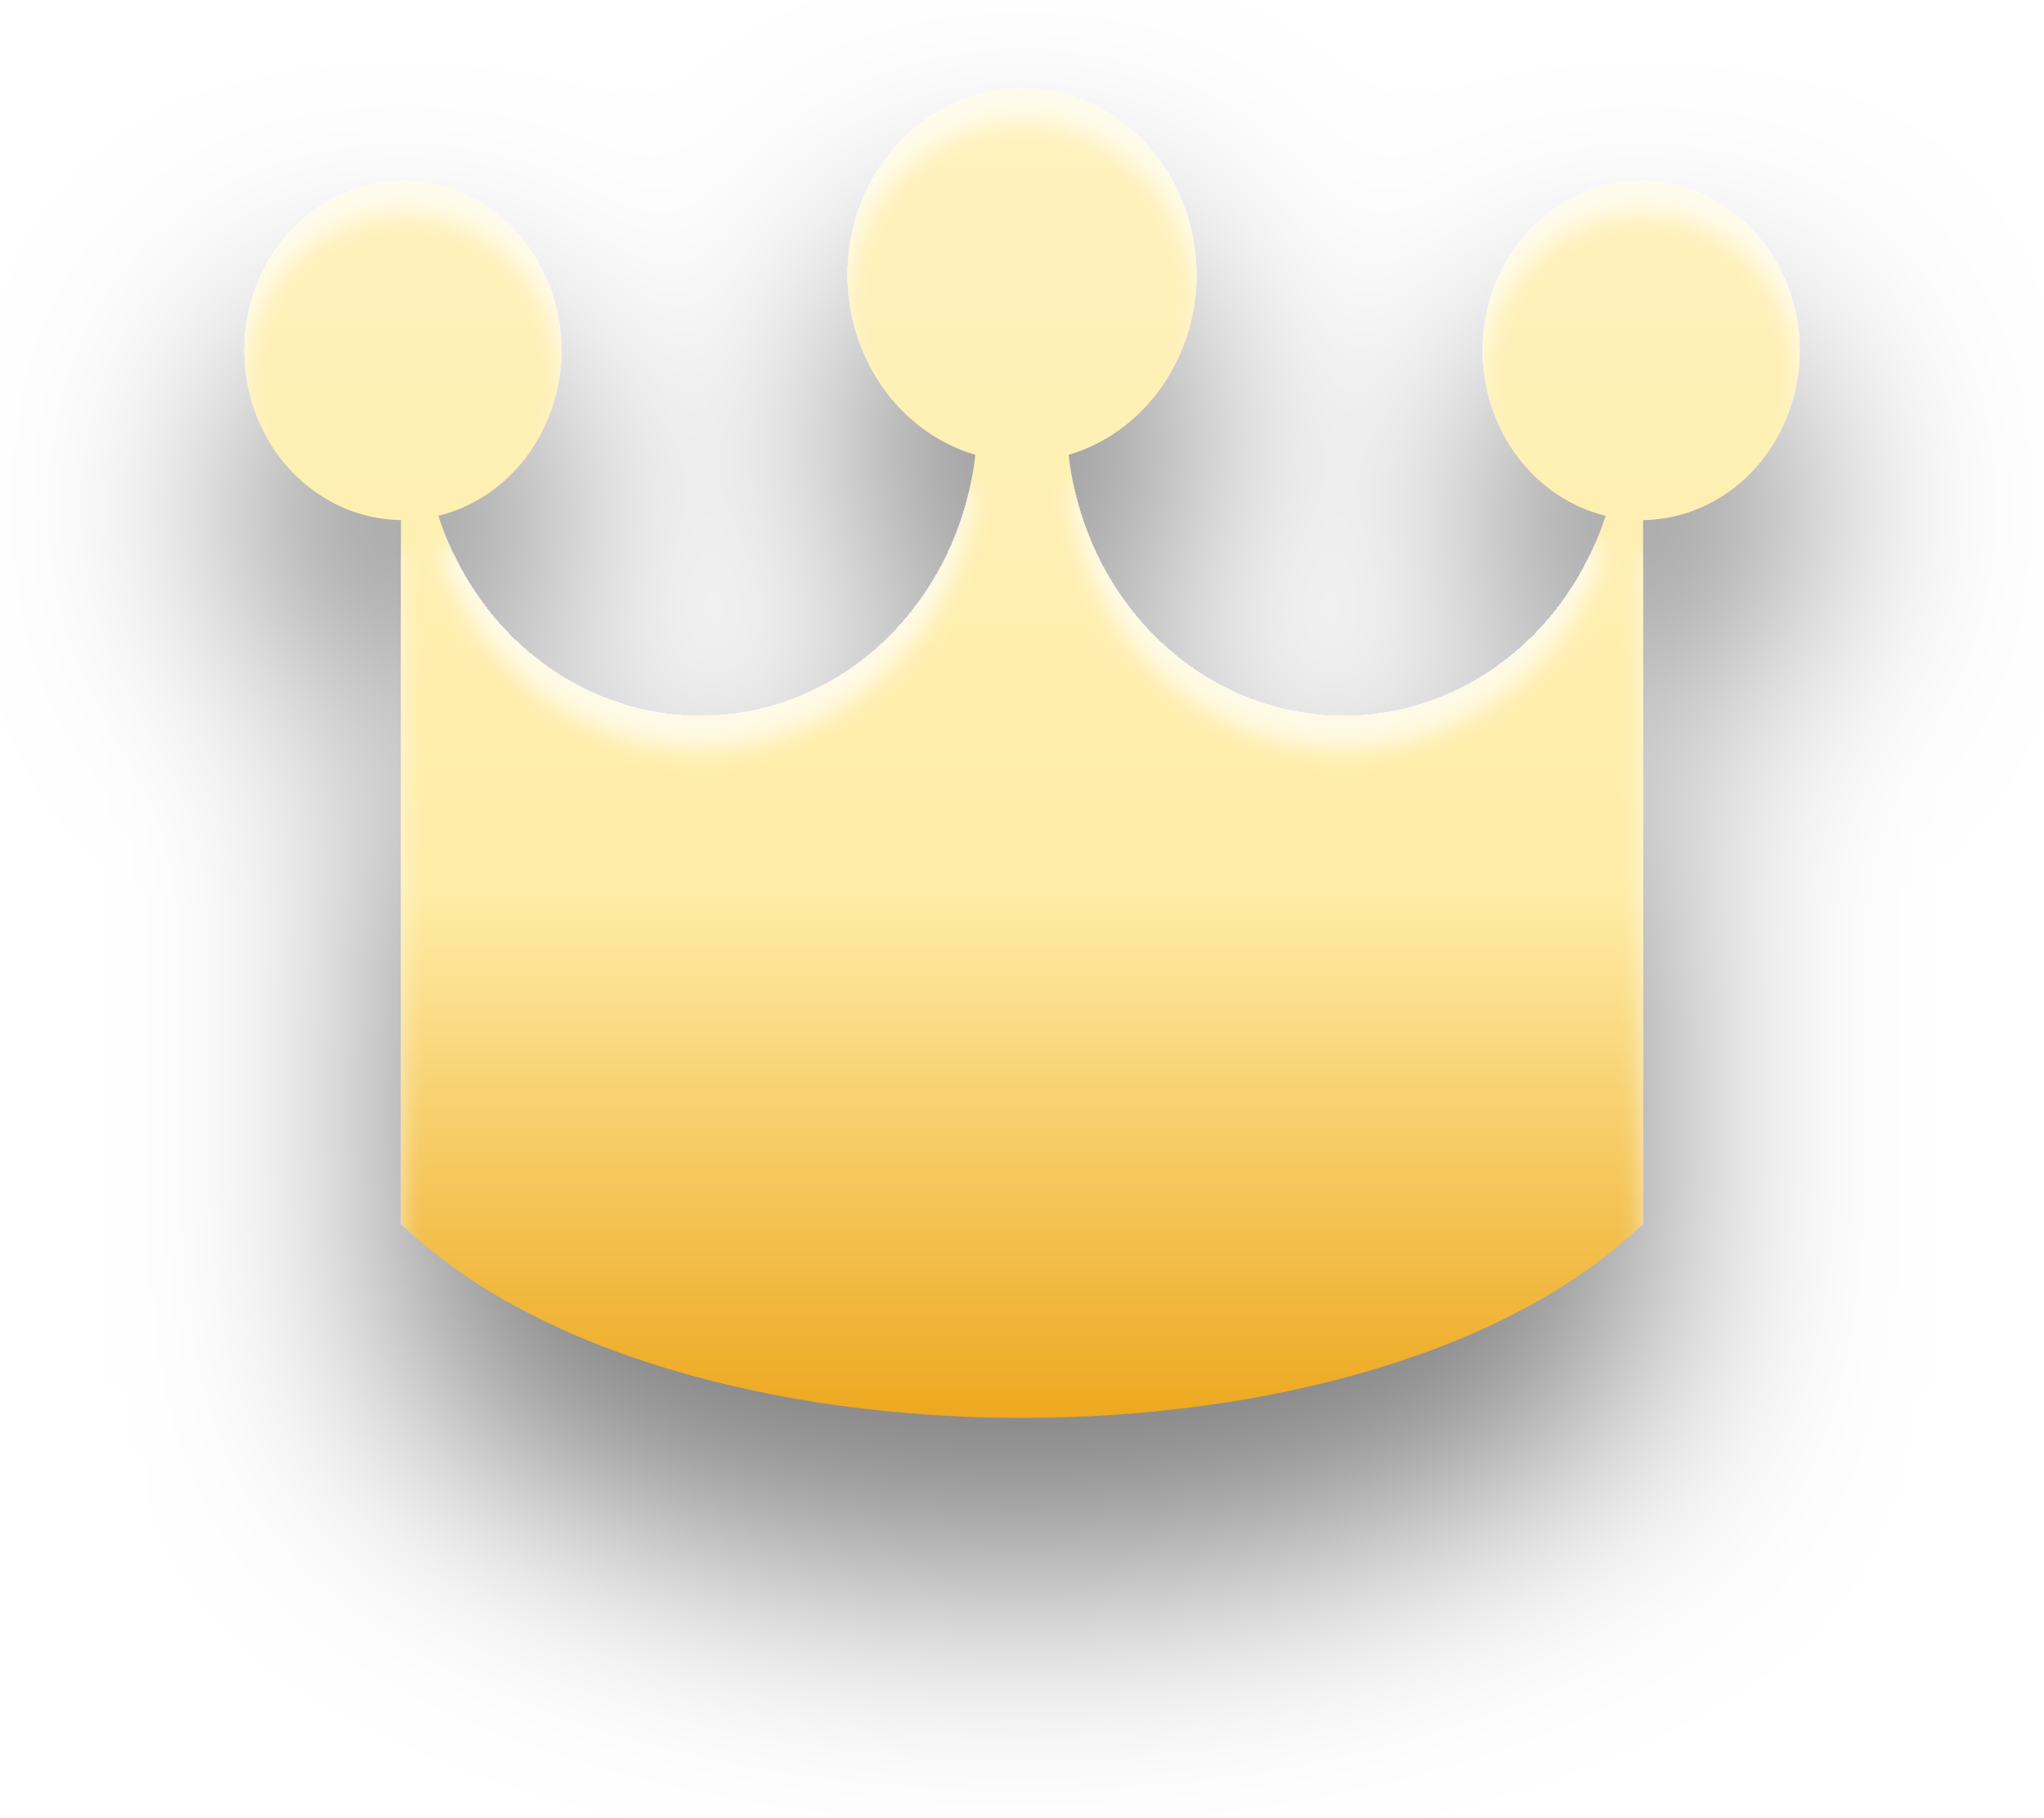
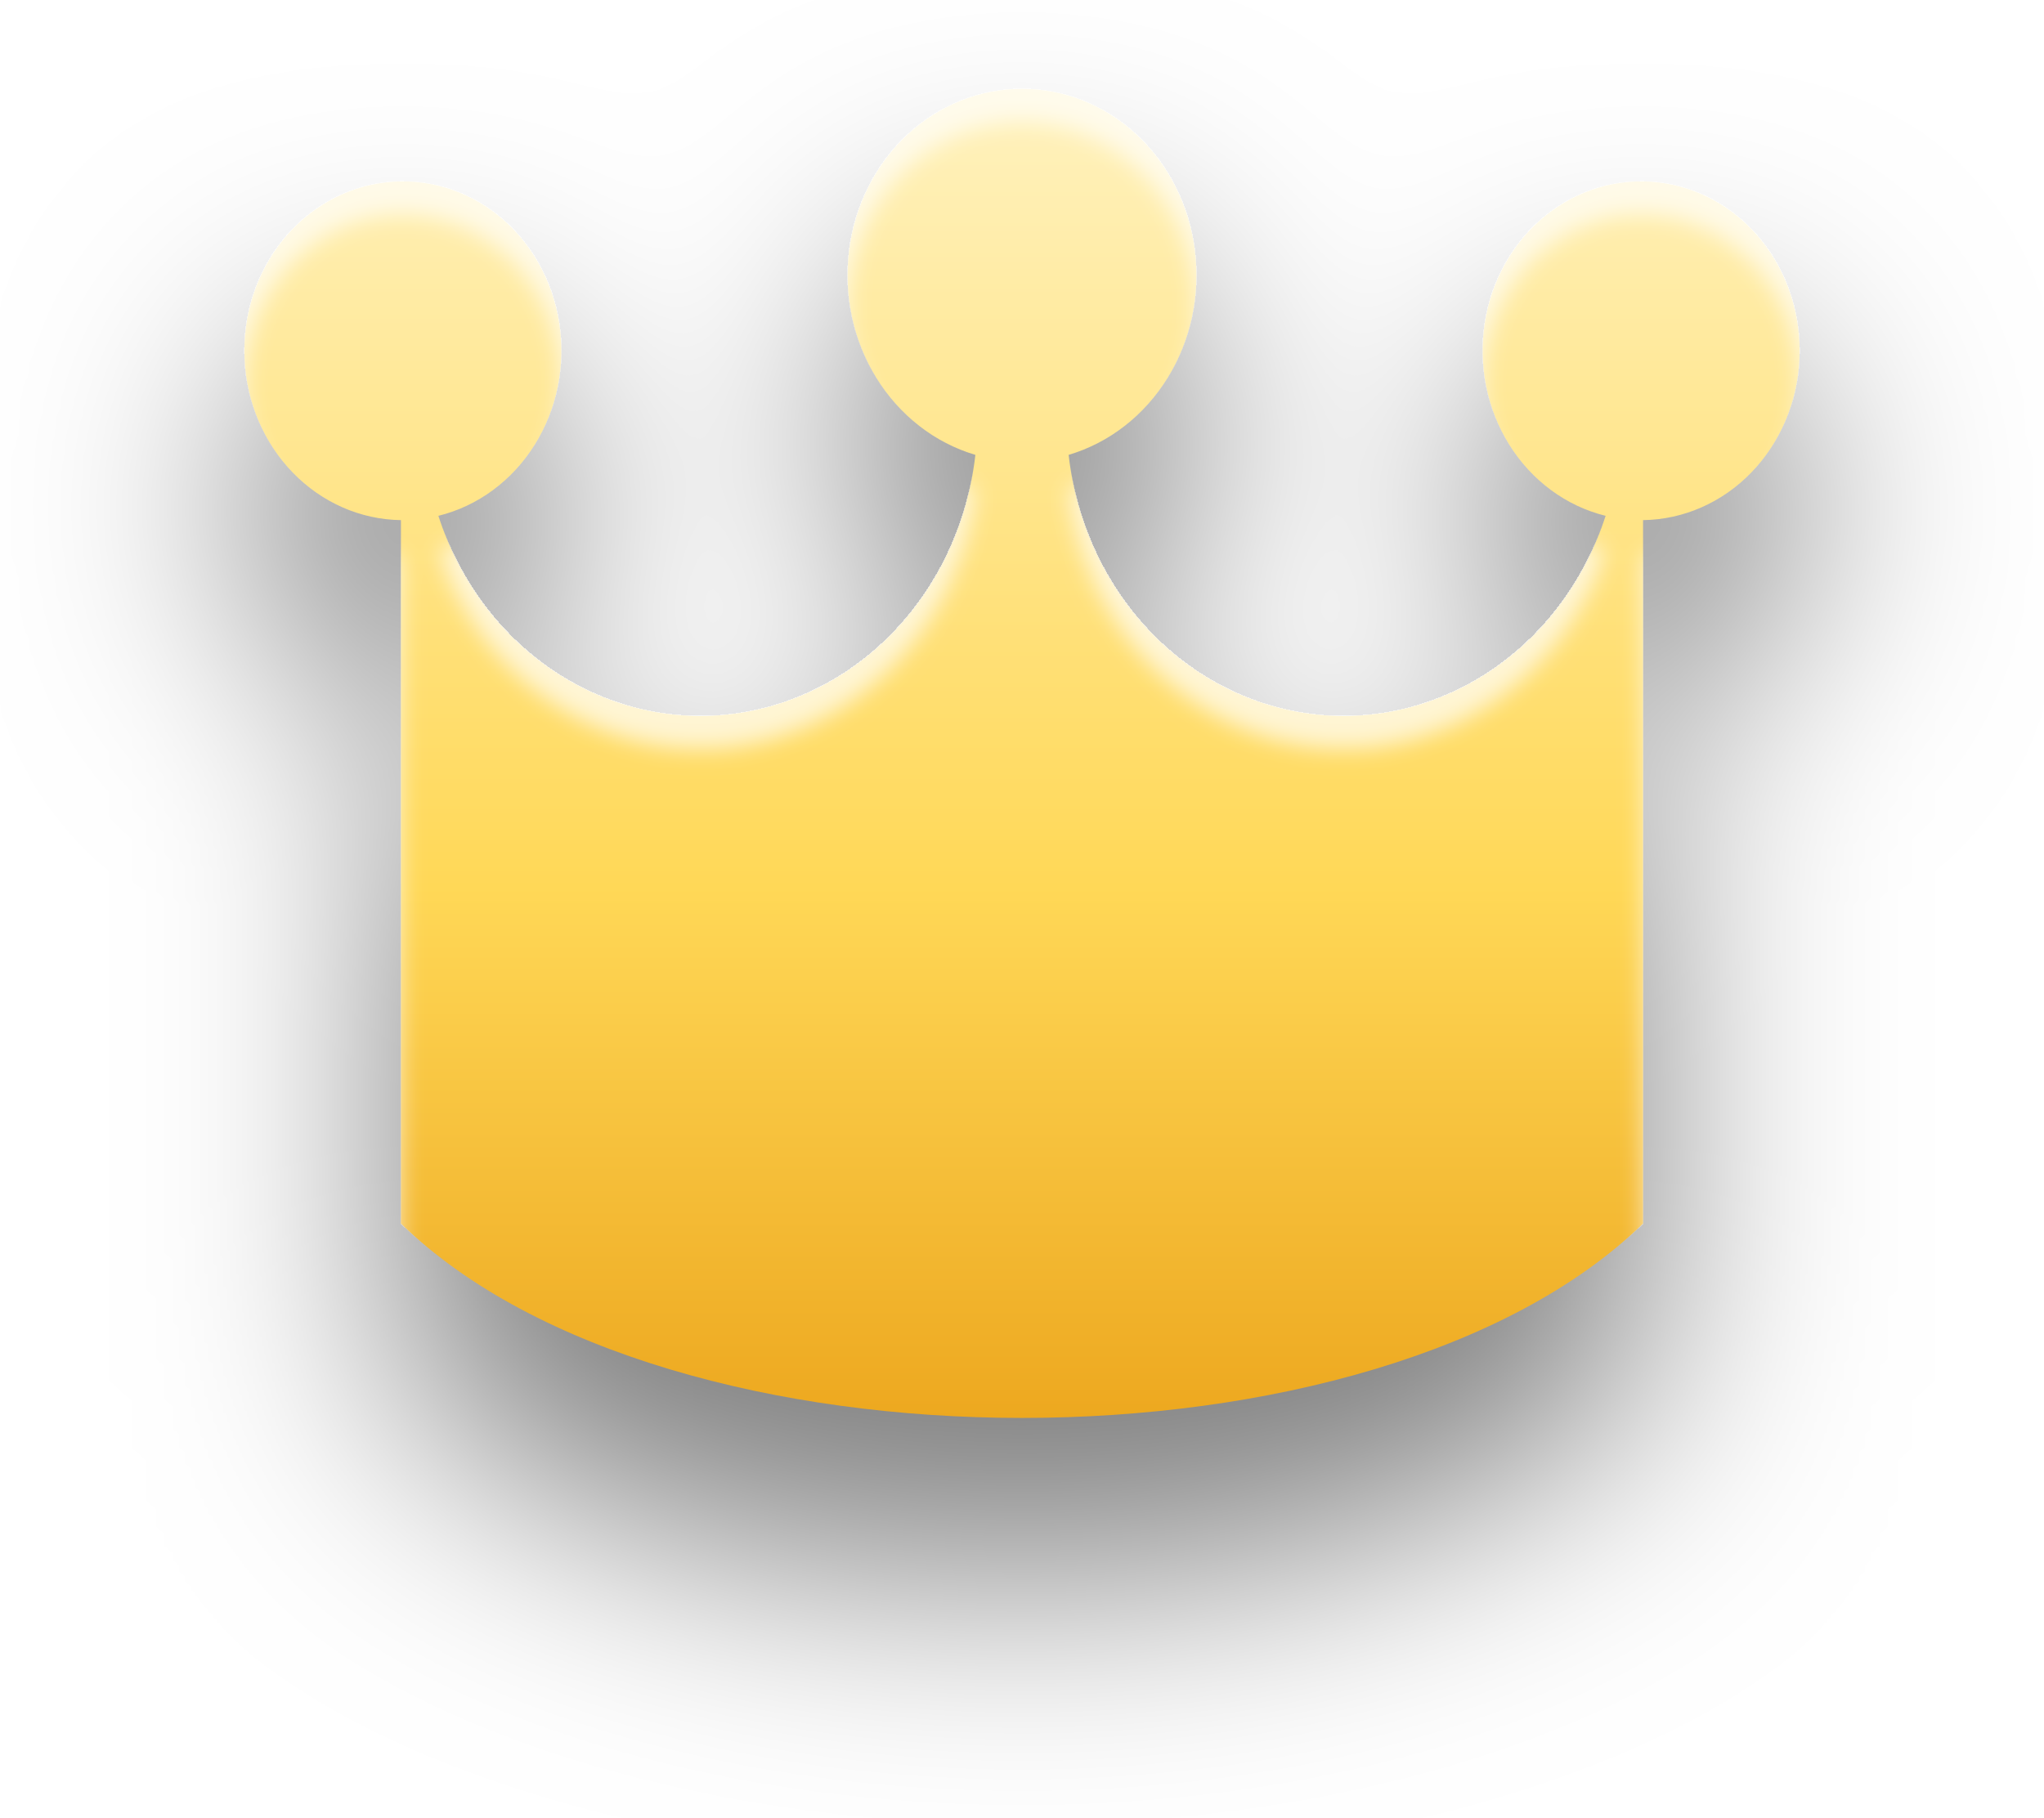
<svg xmlns="http://www.w3.org/2000/svg" preserveAspectRatio="none" overflow="visible" style="display: block;" width="184" height="163.666" viewBox="0 0 184 163.666" fill="none">
  <g id="Crown" filter="url(#filter0_di_0_25)">
    <path d="M96.199 40.955C96.862 46.953 99.413 52.532 103.432 56.777C107.451 61.022 112.7 63.682 118.318 64.32C123.937 64.958 129.592 63.536 134.355 60.288C139.119 57.04 142.708 52.158 144.536 46.443C140.992 45.571 137.893 43.286 135.873 40.054C133.853 36.822 133.063 32.887 133.666 29.053C134.27 25.22 136.219 21.778 139.118 19.43C142.016 17.082 145.643 16.005 149.259 16.421C152.874 16.836 156.205 18.712 158.57 21.664C160.936 24.617 162.157 28.424 161.984 32.306C161.811 36.189 160.258 39.855 157.641 42.554C155.025 45.254 151.542 46.783 147.906 46.83V110.164C123.962 133.5 60.038 133.5 36.094 110.164V46.83C32.458 46.783 28.975 45.254 26.359 42.554C23.742 39.855 22.189 36.189 22.016 32.306C21.843 28.424 23.064 24.617 25.43 21.664C27.795 18.712 31.125 16.836 34.741 16.421C38.357 16.005 41.984 17.082 44.882 19.43C47.781 21.778 49.73 25.22 50.334 29.053C50.937 32.887 50.147 36.822 48.127 40.054C46.107 43.286 43.008 45.571 39.464 46.443C41.291 52.158 44.881 57.04 49.645 60.288C54.408 63.536 60.063 64.958 65.682 64.32C71.3 63.682 76.549 61.022 80.568 56.777C84.587 52.532 87.138 46.953 87.801 40.955C84.142 39.87 80.975 37.404 78.887 34.014C76.799 30.624 75.93 26.54 76.443 22.518C76.955 18.497 78.814 14.81 81.674 12.14C84.534 9.471 88.203 8 92 8C95.797 8 99.466 9.471 102.326 12.14C105.186 14.81 107.045 18.497 107.557 22.518C108.07 26.54 107.201 30.624 105.113 34.014C103.024 37.404 99.858 39.87 96.199 40.955Z" fill="url(#paint0_linear_0_25)" />
  </g>
  <defs>
    <filter id="filter0_di_0_25" x="-1.37525e-09" y="0" width="184" height="163.666" filterUnits="userSpaceOnUse" color-interpolation-filters="sRGB">
      <feFlood flood-opacity="0" result="BackgroundImageFix" />
      <feColorMatrix in="SourceAlpha" type="matrix" values="0 0 0 0 0 0 0 0 0 0 0 0 0 0 0 0 0 0 127 0" result="hardAlpha" />
      <feOffset dy="14" />
      <feGaussianBlur stdDeviation="11" />
      <feColorMatrix type="matrix" values="0 0 0 0 0 0 0 0 0 0 0 0 0 0 0 0 0 0 0.5 0" />
      <feBlend mode="normal" in2="BackgroundImageFix" result="effect1_dropShadow_0_25" />
      <feBlend mode="normal" in="SourceGraphic" in2="effect1_dropShadow_0_25" result="shape" />
      <feColorMatrix in="SourceAlpha" type="matrix" values="0 0 0 0 0 0 0 0 0 0 0 0 0 0 0 0 0 0 127 0" result="hardAlpha" />
      <feOffset dy="3" />
      <feGaussianBlur stdDeviation="1" />
      <feComposite in2="hardAlpha" operator="arithmetic" k2="-1" k3="1" />
      <feColorMatrix type="matrix" values="0 0 0 0 1 0 0 0 0 1 0 0 0 0 1 0 0 0 0.7 0" />
      <feBlend mode="normal" in2="shape" result="effect2_innerShadow_0_25" />
    </filter>
    <linearGradient id="paint0_linear_0_25" x1="92" y1="8" x2="92" y2="127.666" gradientUnits="userSpaceOnUse">
      <stop stop-color="#FFF2BF" />
-       <stop offset="0.6" stop-color="#FFEDA8" />
+       <stop offset="0.6" stop-color="#FFD857" />
      <stop offset="1" stop-color="#EDA81F" />
    </linearGradient>
  </defs>
</svg>
